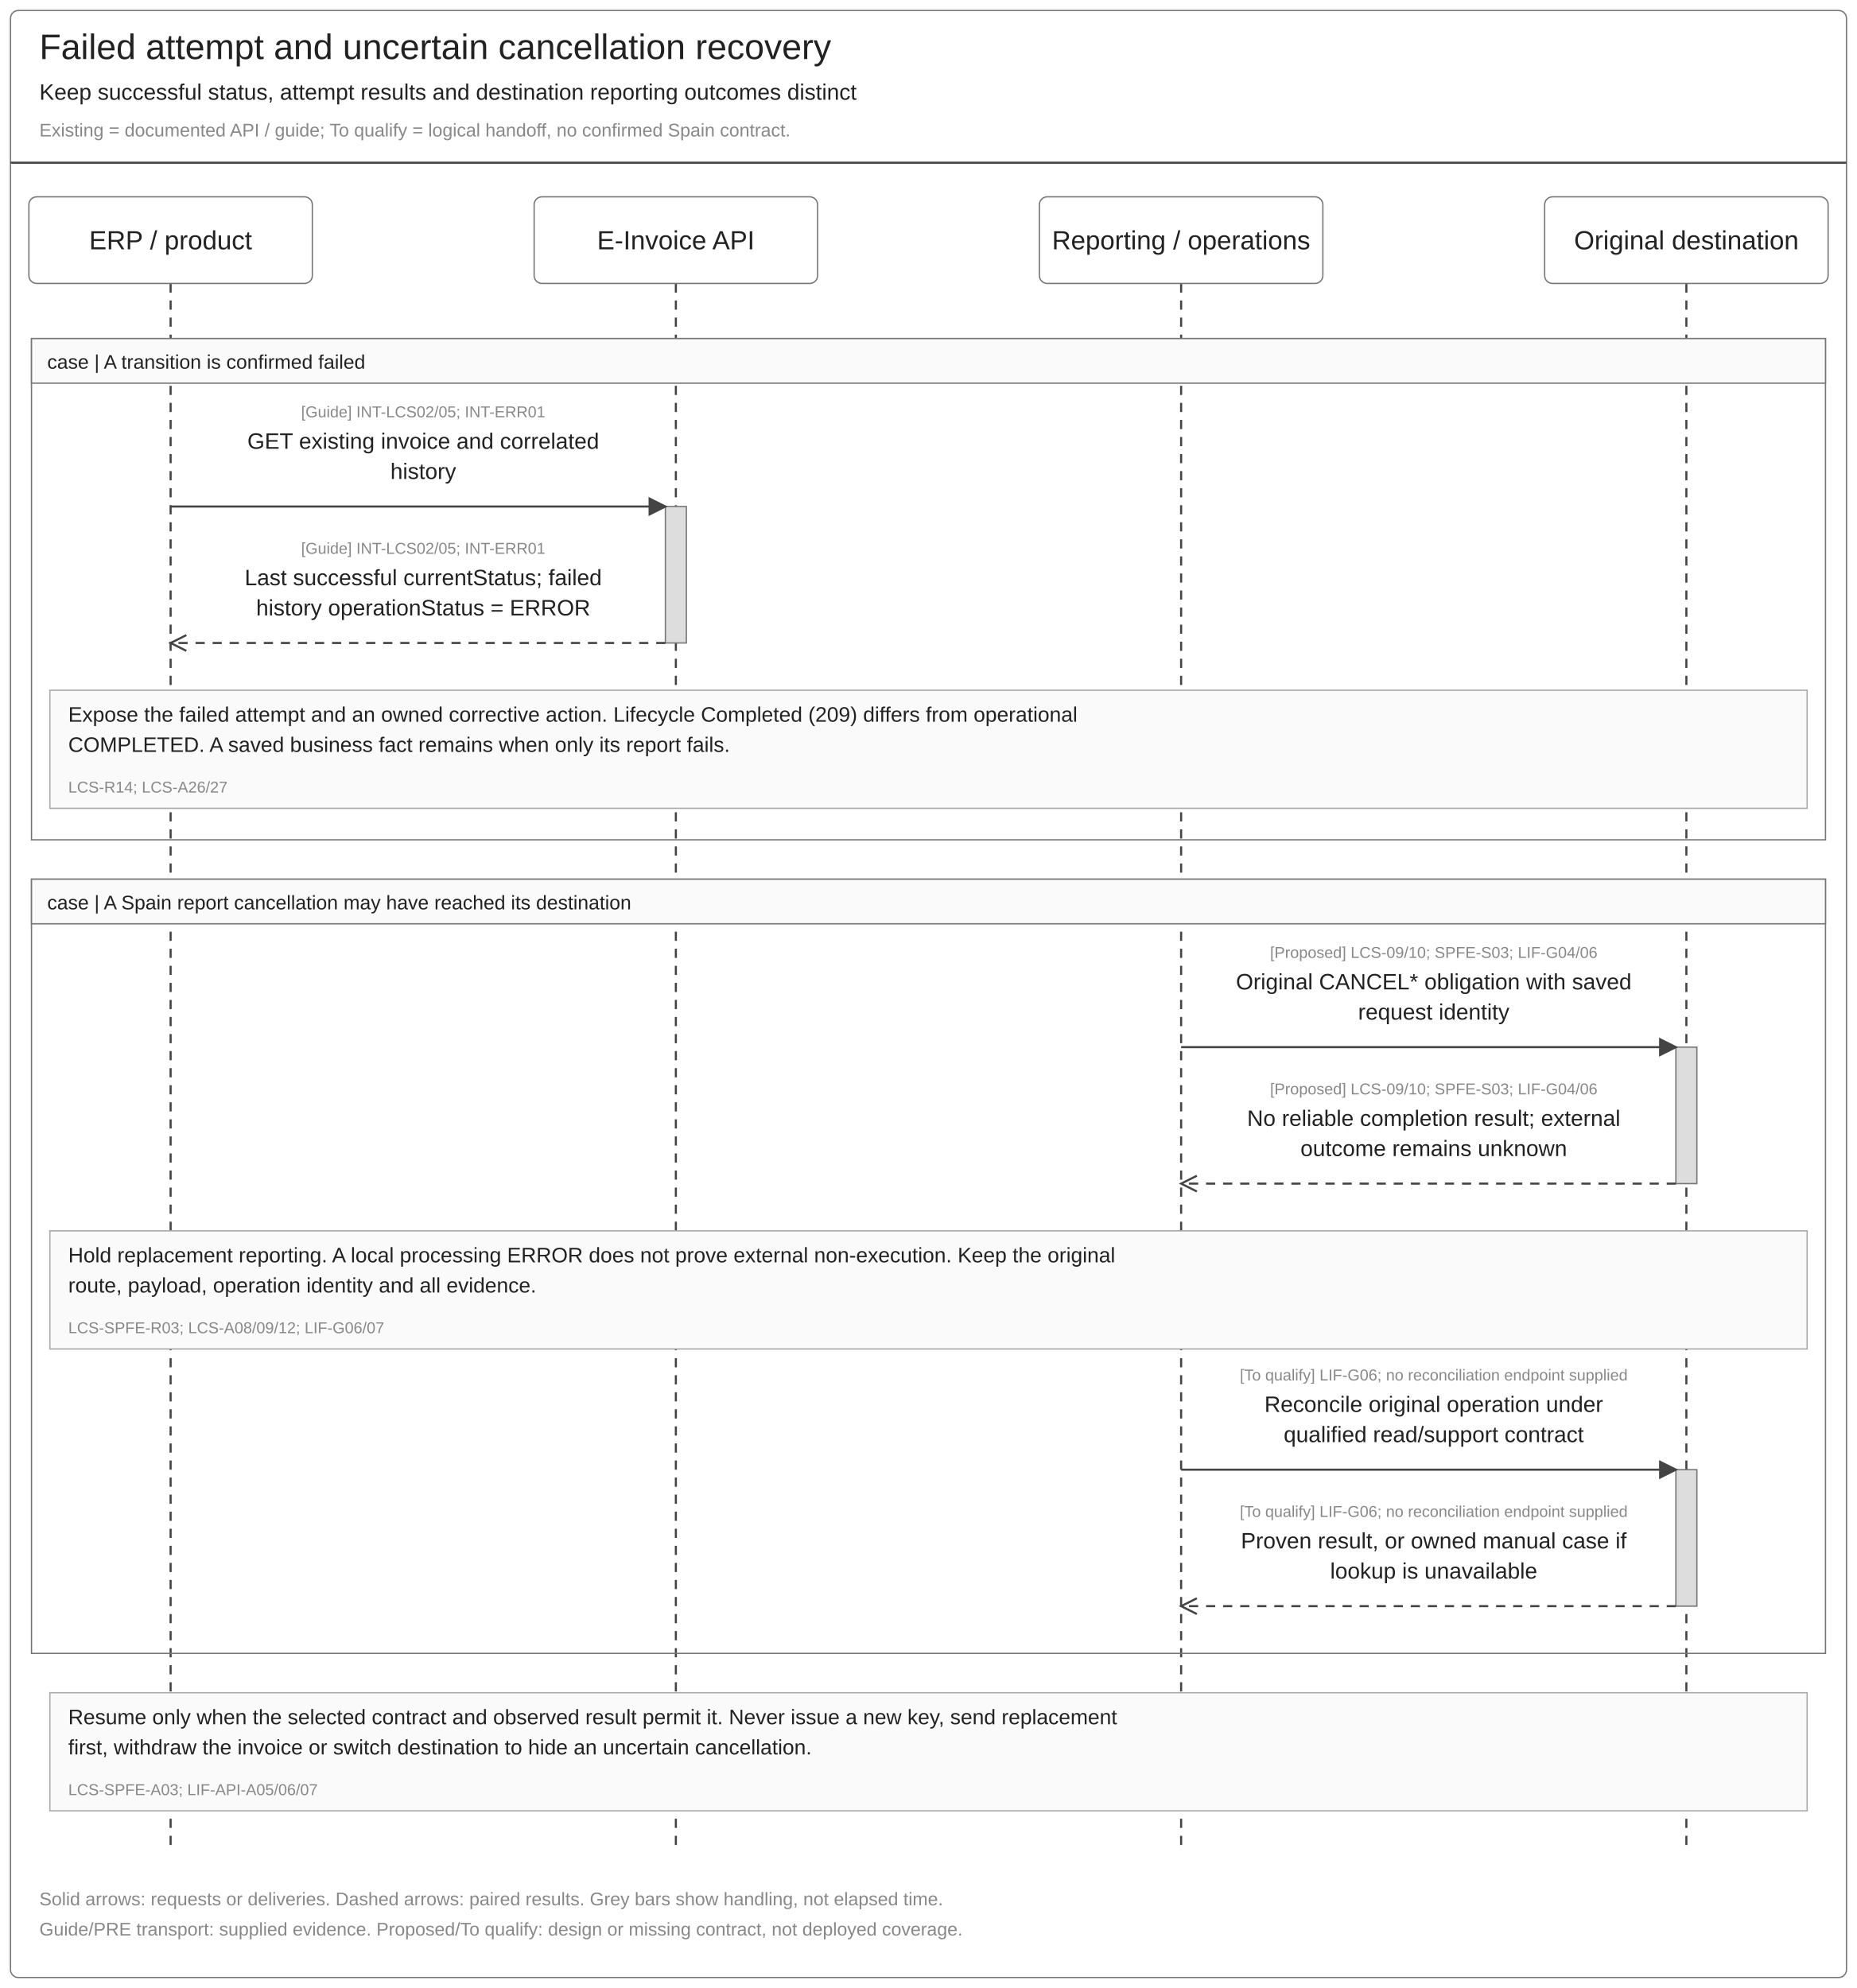
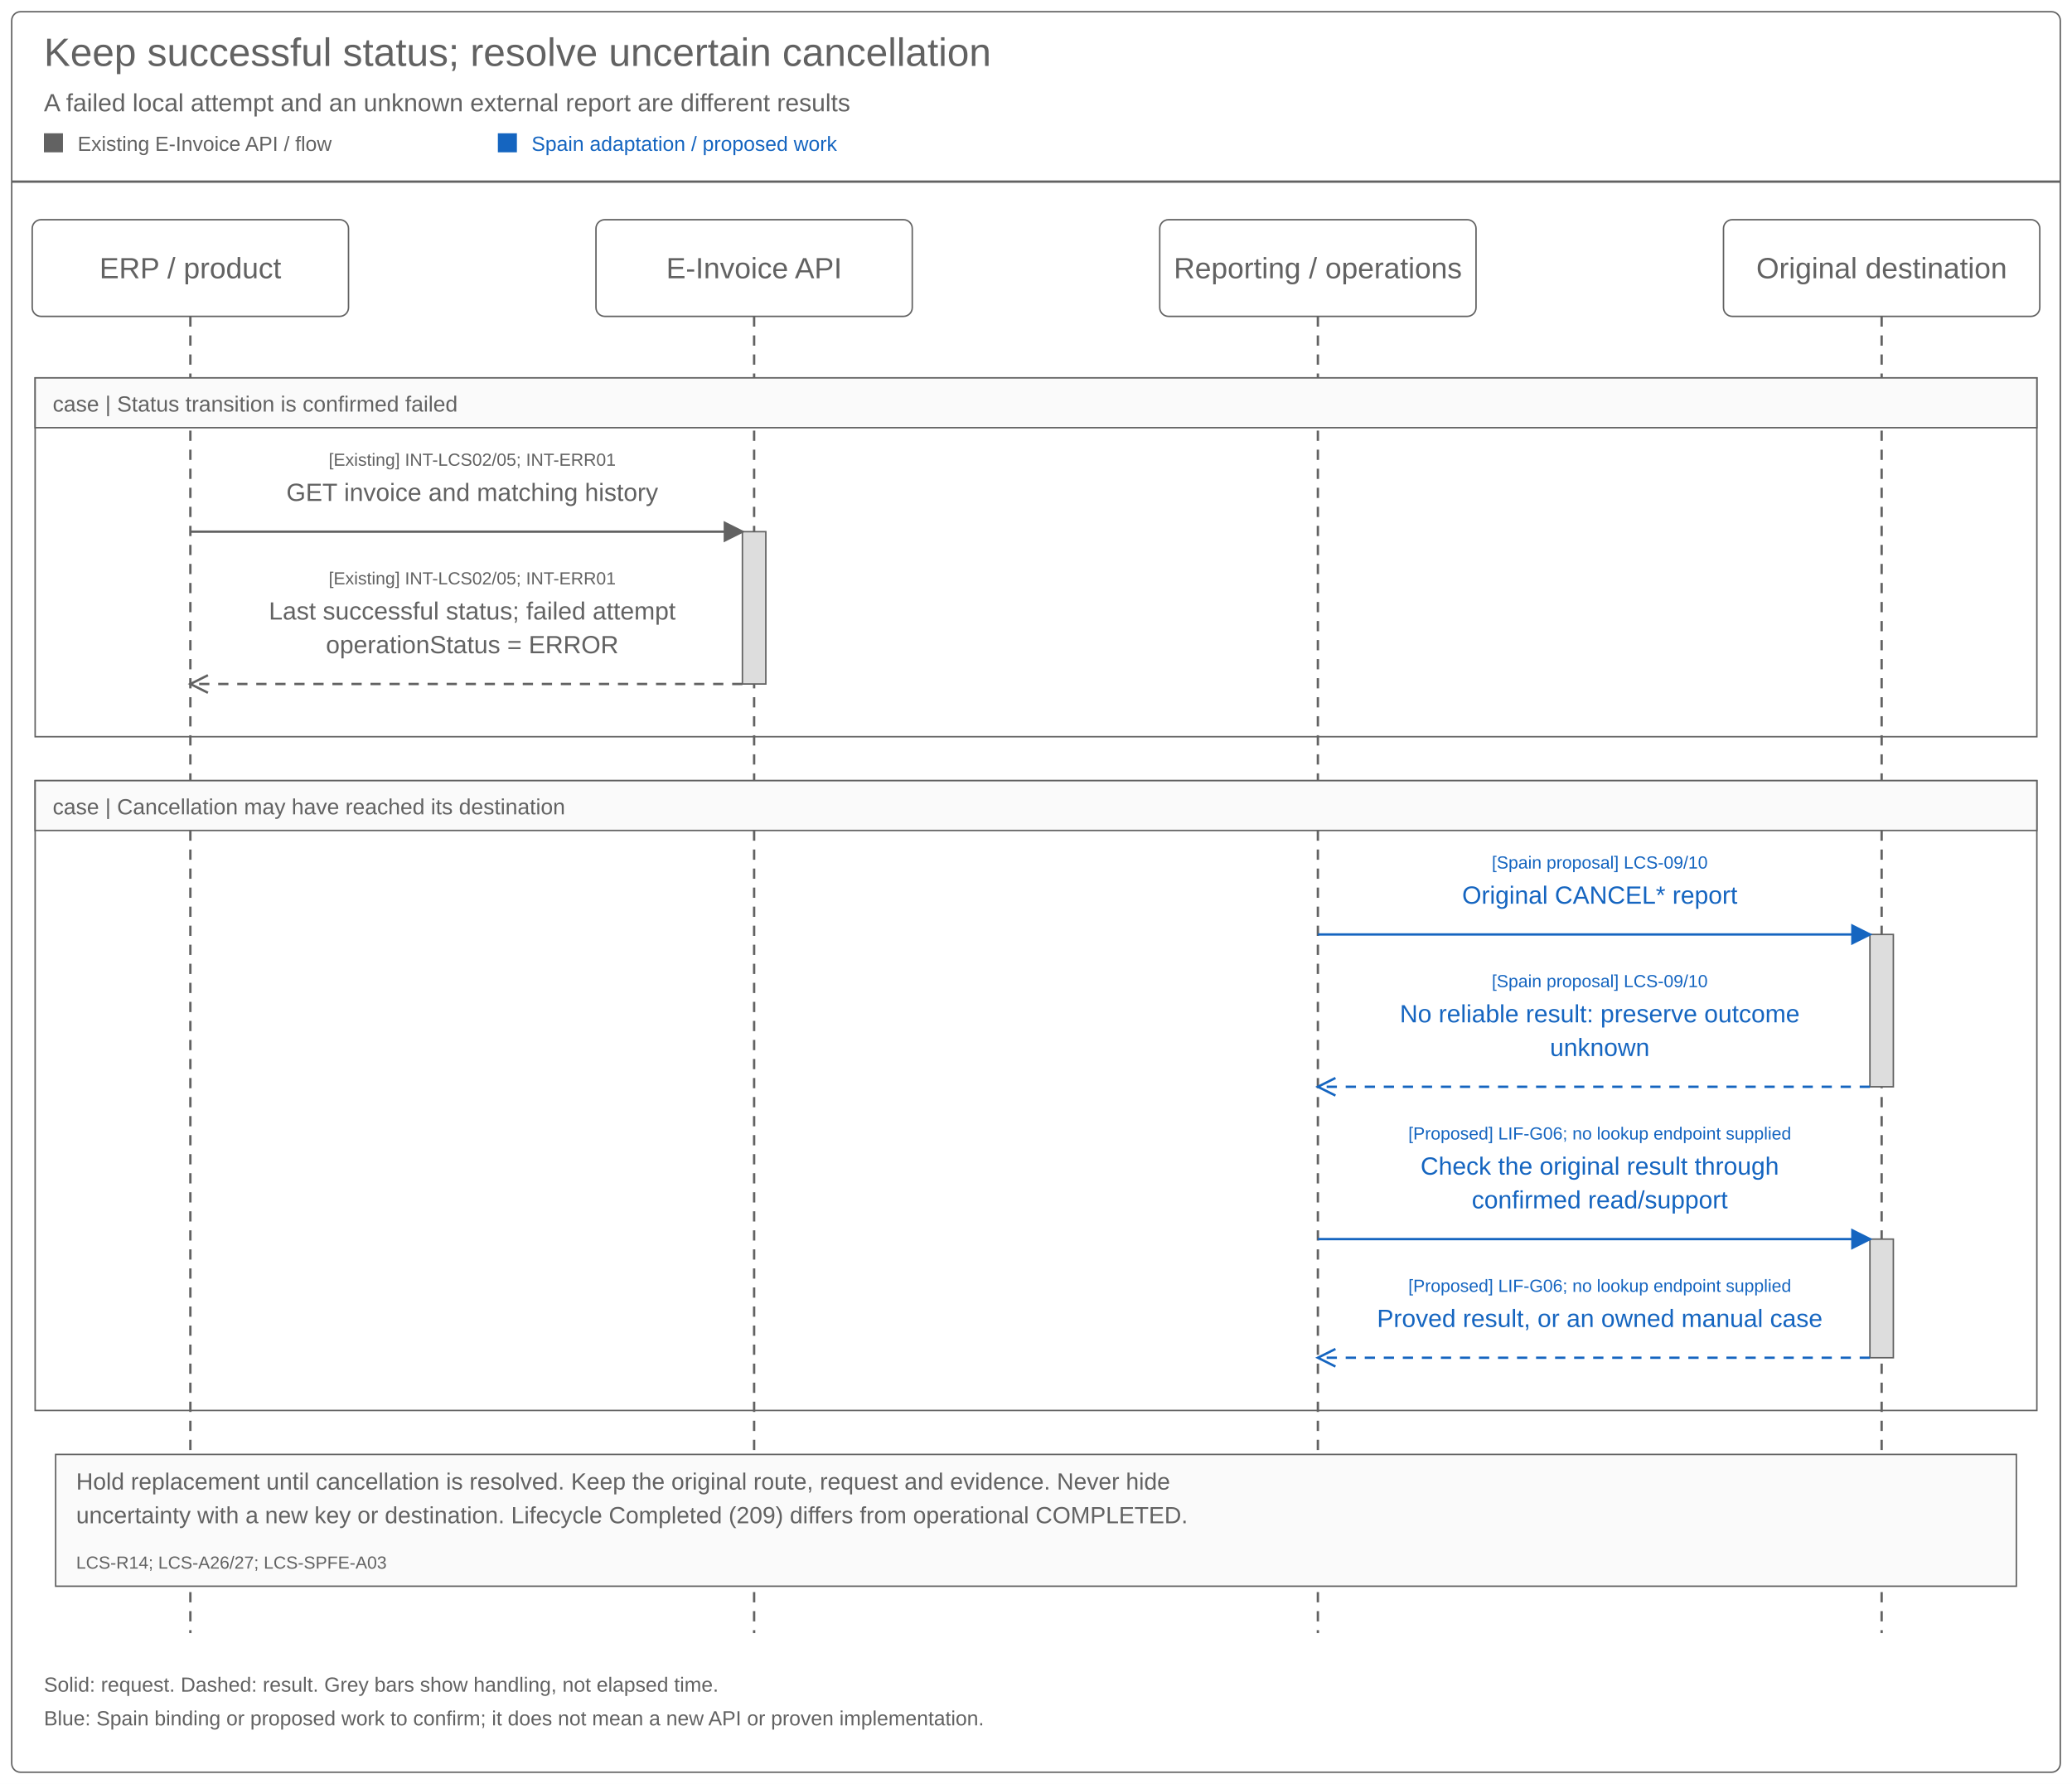
- <svg xmlns="http://www.w3.org/2000/svg" aria-label="Failed attempt and uncertain cancellation recovery" width="1415" height="1515" viewBox="0 0 1415 1515" role="img">
-   <rect width="1415" height="1515" fill="white" />
-   <rect x="8" y="8" width="1399" height="1499" fill="white" stroke="#777777" rx="6" />
-   <text font-family="Arial, sans-serif" font-size="27" text-anchor="start" x="30" y="45" fill="#222222">Failed attempt and uncertain cancellation recovery</text>
-   <text font-family="Arial, sans-serif" font-size="17" text-anchor="start" x="30" y="76" fill="#222222">Keep successful status, attempt results and destination reporting outcomes distinct</text>
-   <text font-family="Arial, sans-serif" font-size="14" text-anchor="start" x="30" y="104" fill="#888888">Existing = documented API / guide; To qualify = logical handoff, no confirmed Spain contract.</text>
-   <path d="M 8,124 L 1407,124" fill="none" stroke="#444444" stroke-width="1.6" />
-   <path d="M 130,216 L 130,1412" fill="none" stroke="#444444" stroke-width="1.6" stroke-dasharray="7 6" />
-   <rect x="22" y="150" width="216" height="66" fill="white" stroke="#777777" rx="6" />
-   <text font-family="Arial, sans-serif" font-size="20" text-anchor="middle" x="130" y="190" fill="#222222">ERP / product</text>
-   <path d="M 515,216 L 515,1412" fill="none" stroke="#444444" stroke-width="1.6" stroke-dasharray="7 6" />
-   <rect x="407" y="150" width="216" height="66" fill="white" stroke="#777777" rx="6" />
-   <text font-family="Arial, sans-serif" font-size="20" text-anchor="middle" x="515" y="190" fill="#222222">E-Invoice API</text>
-   <path d="M 900,216 L 900,1412" fill="none" stroke="#444444" stroke-width="1.6" stroke-dasharray="7 6" />
-   <rect x="792" y="150" width="216" height="66" fill="white" stroke="#777777" rx="6" />
-   <text font-family="Arial, sans-serif" font-size="20" text-anchor="middle" x="900" y="190" fill="#222222">Reporting / operations</text>
-   <path d="M 1285,216 L 1285,1412" fill="none" stroke="#444444" stroke-width="1.6" stroke-dasharray="7 6" />
-   <rect x="1177" y="150" width="216" height="66" fill="white" stroke="#777777" rx="6" />
-   <text font-family="Arial, sans-serif" font-size="20" text-anchor="middle" x="1285" y="190" fill="#222222">Original destination</text>
-   <rect x="24" y="258" width="1367" height="382" fill="none" stroke="#777777" rx="0" />
-   <rect x="24" y="670" width="1367" height="590" fill="none" stroke="#777777" rx="0" />
-   <rect x="507" y="386" width="16" height="104" fill="#dddddd" stroke="#777777" rx="0" />
-   <rect x="1277" y="798" width="16" height="104" fill="#dddddd" stroke="#777777" rx="0" />
-   <rect x="1277" y="1120" width="16" height="104" fill="#dddddd" stroke="#777777" rx="0" />
-   <rect x="24" y="258" width="1367" height="34" fill="#fafafa" stroke="#777777" rx="0" />
-   <text font-family="Arial, sans-serif" font-size="15" text-anchor="start" x="36" y="281" fill="#222222">case | A transition is confirmed failed</text>
-   <rect x="24" y="670" width="1367" height="34" fill="#fafafa" stroke="#777777" rx="0" />
-   <text font-family="Arial, sans-serif" font-size="15" text-anchor="start" x="36" y="693" fill="#222222">case | A Spain report cancellation may have reached its destination</text>
-   <rect x="38" y="526" width="1339" height="90" fill="#fafafa" stroke="#aaaaaa" rx="0" />
-   <text font-family="Arial, sans-serif" font-size="16" text-anchor="start" x="52" y="550" fill="#222222">Expose the failed attempt and an owned corrective action. Lifecycle Completed (209) differs from operational</text>
-   <text font-family="Arial, sans-serif" font-size="16" text-anchor="start" x="52" y="573" fill="#222222">COMPLETED. A saved business fact remains when only its report fails.</text>
-   <text font-family="Arial, sans-serif" font-size="12" text-anchor="start" x="52" y="604" fill="#888888">LCS-R14; LCS-A26/27</text>
-   <rect x="38" y="938" width="1339" height="90" fill="#fafafa" stroke="#aaaaaa" rx="0" />
-   <text font-family="Arial, sans-serif" font-size="16" text-anchor="start" x="52" y="962" fill="#222222">Hold replacement reporting. A local processing ERROR does not prove external non-execution. Keep the original</text>
-   <text font-family="Arial, sans-serif" font-size="16" text-anchor="start" x="52" y="985" fill="#222222">route, payload, operation identity and all evidence.</text>
-   <text font-family="Arial, sans-serif" font-size="12" text-anchor="start" x="52" y="1016" fill="#888888">LCS-SPFE-R03; LCS-A08/09/12; LIF-G06/07</text>
-   <rect x="38" y="1290" width="1339" height="90" fill="#fafafa" stroke="#aaaaaa" rx="0" />
-   <text font-family="Arial, sans-serif" font-size="16" text-anchor="start" x="52" y="1314" fill="#222222">Resume only when the selected contract and observed result permit it. Never issue a new key, send replacement</text>
-   <text font-family="Arial, sans-serif" font-size="16" text-anchor="start" x="52" y="1337" fill="#222222">first, withdraw the invoice or switch destination to hide an uncertain cancellation.</text>
-   <text font-family="Arial, sans-serif" font-size="12" text-anchor="start" x="52" y="1368" fill="#888888">LCS-SPFE-A03; LIF-API-A05/06/07</text>
-   <rect x="142" y="300" width="361" height="77" fill="white" stroke="none" rx="0" />
-   <text font-family="Arial, sans-serif" font-size="12" text-anchor="middle" x="322.5" y="318" fill="#888888">[Guide] INT-LCS02/05; INT-ERR01</text>
-   <text font-family="Arial, sans-serif" font-size="17" text-anchor="middle" x="322.5" y="342" fill="#222222">GET existing invoice and correlated</text>
-   <text font-family="Arial, sans-serif" font-size="17" text-anchor="middle" x="322.5" y="365" fill="#222222">history</text>
-   <path d="M 130,386 L 507,386" fill="none" stroke="#444444" stroke-width="1.6" />
-   <path stroke-width="1.6" d="M 495,380 L 507,386 L 495,392 Z" fill="#444444" stroke="#444444" />
-   <rect x="142" y="404" width="361" height="77" fill="white" stroke="none" rx="0" />
-   <text font-family="Arial, sans-serif" font-size="12" text-anchor="middle" x="322.5" y="422" fill="#888888">[Guide] INT-LCS02/05; INT-ERR01</text>
-   <text font-family="Arial, sans-serif" font-size="17" text-anchor="middle" x="322.5" y="446" fill="#222222">Last successful currentStatus; failed</text>
-   <text font-family="Arial, sans-serif" font-size="17" text-anchor="middle" x="322.5" y="469" fill="#222222">history operationStatus = ERROR</text>
-   <path d="M 507,490 L 130,490" fill="none" stroke="#444444" stroke-width="1.6" stroke-dasharray="7 6" />
-   <path stroke-width="1.6" d="M 142,484 L 130,490 L 142,496" fill="none" stroke="#444444" />
-   <rect x="912" y="712" width="361" height="77" fill="white" stroke="none" rx="0" />
-   <text font-family="Arial, sans-serif" font-size="12" text-anchor="middle" x="1092.5" y="730" fill="#888888">[Proposed] LCS-09/10; SPFE-S03; LIF-G04/06</text>
-   <text font-family="Arial, sans-serif" font-size="17" text-anchor="middle" x="1092.5" y="754" fill="#222222">Original CANCEL* obligation with saved</text>
-   <text font-family="Arial, sans-serif" font-size="17" text-anchor="middle" x="1092.5" y="777" fill="#222222">request identity</text>
-   <path d="M 900,798 L 1277,798" fill="none" stroke="#444444" stroke-width="1.6" />
-   <path stroke-width="1.6" d="M 1265,792 L 1277,798 L 1265,804 Z" fill="#444444" stroke="#444444" />
-   <rect x="912" y="816" width="361" height="77" fill="white" stroke="none" rx="0" />
-   <text font-family="Arial, sans-serif" font-size="12" text-anchor="middle" x="1092.5" y="834" fill="#888888">[Proposed] LCS-09/10; SPFE-S03; LIF-G04/06</text>
-   <text font-family="Arial, sans-serif" font-size="17" text-anchor="middle" x="1092.5" y="858" fill="#222222">No reliable completion result; external</text>
-   <text font-family="Arial, sans-serif" font-size="17" text-anchor="middle" x="1092.5" y="881" fill="#222222">outcome remains unknown</text>
-   <path d="M 1277,902 L 900,902" fill="none" stroke="#444444" stroke-width="1.6" stroke-dasharray="7 6" />
-   <path stroke-width="1.6" d="M 912,896 L 900,902 L 912,908" fill="none" stroke="#444444" />
-   <rect x="912" y="1034" width="361" height="77" fill="white" stroke="none" rx="0" />
-   <text font-family="Arial, sans-serif" font-size="12" text-anchor="middle" x="1092.5" y="1052" fill="#888888">[To qualify] LIF-G06; no reconciliation endpoint supplied</text>
-   <text font-family="Arial, sans-serif" font-size="17" text-anchor="middle" x="1092.5" y="1076" fill="#222222">Reconcile original operation under</text>
-   <text font-family="Arial, sans-serif" font-size="17" text-anchor="middle" x="1092.5" y="1099" fill="#222222">qualified read/support contract</text>
-   <path d="M 900,1120 L 1277,1120" fill="none" stroke="#444444" stroke-width="1.6" />
-   <path stroke-width="1.6" d="M 1265,1114 L 1277,1120 L 1265,1126 Z" fill="#444444" stroke="#444444" />
-   <rect x="912" y="1138" width="361" height="77" fill="white" stroke="none" rx="0" />
-   <text font-family="Arial, sans-serif" font-size="12" text-anchor="middle" x="1092.5" y="1156" fill="#888888">[To qualify] LIF-G06; no reconciliation endpoint supplied</text>
-   <text font-family="Arial, sans-serif" font-size="17" text-anchor="middle" x="1092.5" y="1180" fill="#222222">Proven result, or owned manual case if</text>
-   <text font-family="Arial, sans-serif" font-size="17" text-anchor="middle" x="1092.5" y="1203" fill="#222222">lookup is unavailable</text>
-   <path d="M 1277,1224 L 900,1224" fill="none" stroke="#444444" stroke-width="1.6" stroke-dasharray="7 6" />
-   <path stroke-width="1.6" d="M 912,1218 L 900,1224 L 912,1230" fill="none" stroke="#444444" />
-   <text font-family="Arial, sans-serif" font-size="14" text-anchor="start" x="30" y="1452" fill="#888888">Solid arrows: requests or deliveries. Dashed arrows: paired results. Grey bars show handling, not elapsed time.</text>
-   <text font-family="Arial, sans-serif" font-size="14" text-anchor="start" x="30" y="1475" fill="#888888">Guide/PRE transport: supplied evidence. Proposed/To qualify: design or missing contract, not deployed coverage.</text>
+ <svg xmlns="http://www.w3.org/2000/svg" aria-label="Keep successful status; resolve uncertain cancellation" width="1415" height="1218" viewBox="0 0 1415 1218" role="img">
+   <rect width="1415" height="1218" fill="white" />
+   <rect x="8" y="8" width="1399" height="1202" fill="white" stroke="#626262" rx="6" />
+   <text font-family="Arial, sans-serif" font-size="27" text-anchor="start" x="30" y="45" fill="#626262">Keep successful status; resolve uncertain cancellation</text>
+   <text font-family="Arial, sans-serif" font-size="17" text-anchor="start" x="30" y="76" fill="#626262">A failed local attempt and an unknown external report are different results</text>
+   <path d="M 8,124 L 1407,124" fill="none" stroke="#626262" stroke-width="1.6" />
+   <path d="M 130,216 L 130,1115" fill="none" stroke="#626262" stroke-width="1.6" stroke-dasharray="7 6" />
+   <rect x="22" y="150" width="216" height="66" fill="white" stroke="#626262" rx="6" />
+   <text font-family="Arial, sans-serif" font-size="20" text-anchor="middle" x="130" y="190" fill="#626262">ERP / product</text>
+   <path d="M 515,216 L 515,1115" fill="none" stroke="#626262" stroke-width="1.6" stroke-dasharray="7 6" />
+   <rect x="407" y="150" width="216" height="66" fill="white" stroke="#626262" rx="6" />
+   <text font-family="Arial, sans-serif" font-size="20" text-anchor="middle" x="515" y="190" fill="#626262">E-Invoice API</text>
+   <path d="M 900,216 L 900,1115" fill="none" stroke="#626262" stroke-width="1.6" stroke-dasharray="7 6" />
+   <rect x="792" y="150" width="216" height="66" fill="white" stroke="#626262" rx="6" />
+   <text font-family="Arial, sans-serif" font-size="20" text-anchor="middle" x="900" y="190" fill="#626262">Reporting / operations</text>
+   <path d="M 1285,216 L 1285,1115" fill="none" stroke="#626262" stroke-width="1.6" stroke-dasharray="7 6" />
+   <rect x="1177" y="150" width="216" height="66" fill="white" stroke="#626262" rx="6" />
+   <text font-family="Arial, sans-serif" font-size="20" text-anchor="middle" x="1285" y="190" fill="#626262">Original destination</text>
+   <rect x="24" y="258" width="1367" height="245" fill="none" stroke="#626262" rx="0" />
+   <rect x="24" y="533" width="1367" height="430" fill="none" stroke="#626262" rx="0" />
+   <rect x="507" y="363" width="16" height="104" fill="#dddddd" stroke="#626262" rx="0" />
+   <rect x="1277" y="638" width="16" height="104" fill="#dddddd" stroke="#626262" rx="0" />
+   <rect x="1277" y="846" width="16" height="81" fill="#dddddd" stroke="#626262" rx="0" />
+   <rect x="24" y="258" width="1367" height="34" fill="#fafafa" stroke="#626262" rx="0" />
+   <text font-family="Arial, sans-serif" font-size="15" text-anchor="start" x="36" y="281" fill="#626262">case | Status transition is confirmed failed</text>
+   <rect x="24" y="533" width="1367" height="34" fill="#fafafa" stroke="#626262" rx="0" />
+   <text font-family="Arial, sans-serif" font-size="15" text-anchor="start" x="36" y="556" fill="#626262">case | Cancellation may have reached its destination</text>
+   <rect x="38" y="993" width="1339" height="90" fill="#fafafa" stroke="#626262" rx="0" />
+   <text font-family="Arial, sans-serif" font-size="16" text-anchor="start" x="52" y="1017" fill="#626262">Hold replacement until cancellation is resolved. Keep the original route, request and evidence. Never hide</text>
+   <text font-family="Arial, sans-serif" font-size="16" text-anchor="start" x="52" y="1040" fill="#626262">uncertainty with a new key or destination. Lifecycle Completed (209) differs from operational COMPLETED.</text>
+   <text font-family="Arial, sans-serif" font-size="12" text-anchor="start" x="52" y="1071" fill="#626262">LCS-R14; LCS-A26/27; LCS-SPFE-A03</text>
+   <rect x="142" y="300" width="361" height="54" fill="white" stroke="none" rx="0" />
+   <text font-family="Arial, sans-serif" font-size="12" text-anchor="middle" x="322.5" y="318" fill="#626262">[Existing] INT-LCS02/05; INT-ERR01</text>
+   <text font-family="Arial, sans-serif" font-size="17" text-anchor="middle" x="322.5" y="342" fill="#626262">GET invoice and matching history</text>
+   <path d="M 130,363 L 507,363" fill="none" stroke="#626262" stroke-width="1.6" />
+   <path stroke-width="1.6" d="M 495,357 L 507,363 L 495,369 Z" fill="#626262" stroke="#626262" />
+   <rect x="142" y="381" width="361" height="77" fill="white" stroke="none" rx="0" />
+   <text font-family="Arial, sans-serif" font-size="12" text-anchor="middle" x="322.5" y="399" fill="#626262">[Existing] INT-LCS02/05; INT-ERR01</text>
+   <text font-family="Arial, sans-serif" font-size="17" text-anchor="middle" x="322.5" y="423" fill="#626262">Last successful status; failed attempt</text>
+   <text font-family="Arial, sans-serif" font-size="17" text-anchor="middle" x="322.5" y="446" fill="#626262">operationStatus = ERROR</text>
+   <path d="M 507,467 L 130,467" fill="none" stroke="#626262" stroke-width="1.6" stroke-dasharray="7 6" />
+   <path stroke-width="1.6" d="M 142,461 L 130,467 L 142,473" fill="none" stroke="#626262" />
+   <rect x="912" y="575" width="361" height="54" fill="white" stroke="none" rx="0" />
+   <text font-family="Arial, sans-serif" font-size="12" text-anchor="middle" x="1092.5" y="593" fill="#1565C0">[Spain proposal] LCS-09/10</text>
+   <text font-family="Arial, sans-serif" font-size="17" text-anchor="middle" x="1092.5" y="617" fill="#1565C0">Original CANCEL* report</text>
+   <path d="M 900,638 L 1277,638" fill="none" stroke="#1565C0" stroke-width="1.6" />
+   <path stroke-width="1.6" d="M 1265,632 L 1277,638 L 1265,644 Z" fill="#1565C0" stroke="#1565C0" />
+   <rect x="912" y="656" width="361" height="77" fill="white" stroke="none" rx="0" />
+   <text font-family="Arial, sans-serif" font-size="12" text-anchor="middle" x="1092.5" y="674" fill="#1565C0">[Spain proposal] LCS-09/10</text>
+   <text font-family="Arial, sans-serif" font-size="17" text-anchor="middle" x="1092.5" y="698" fill="#1565C0">No reliable result: preserve outcome</text>
+   <text font-family="Arial, sans-serif" font-size="17" text-anchor="middle" x="1092.5" y="721" fill="#1565C0">unknown</text>
+   <path d="M 1277,742 L 900,742" fill="none" stroke="#1565C0" stroke-width="1.6" stroke-dasharray="7 6" />
+   <path stroke-width="1.6" d="M 912,736 L 900,742 L 912,748" fill="none" stroke="#1565C0" />
+   <rect x="912" y="760" width="361" height="77" fill="white" stroke="none" rx="0" />
+   <text font-family="Arial, sans-serif" font-size="12" text-anchor="middle" x="1092.5" y="778" fill="#1565C0">[Proposed] LIF-G06; no lookup endpoint supplied</text>
+   <text font-family="Arial, sans-serif" font-size="17" text-anchor="middle" x="1092.5" y="802" fill="#1565C0">Check the original result through</text>
+   <text font-family="Arial, sans-serif" font-size="17" text-anchor="middle" x="1092.5" y="825" fill="#1565C0">confirmed read/support</text>
+   <path d="M 900,846 L 1277,846" fill="none" stroke="#1565C0" stroke-width="1.6" />
+   <path stroke-width="1.6" d="M 1265,840 L 1277,846 L 1265,852 Z" fill="#1565C0" stroke="#1565C0" />
+   <rect x="912" y="864" width="361" height="54" fill="white" stroke="none" rx="0" />
+   <text font-family="Arial, sans-serif" font-size="12" text-anchor="middle" x="1092.5" y="882" fill="#1565C0">[Proposed] LIF-G06; no lookup endpoint supplied</text>
+   <text font-family="Arial, sans-serif" font-size="17" text-anchor="middle" x="1092.5" y="906" fill="#1565C0">Proved result, or an owned manual case</text>
+   <path d="M 1277,927 L 900,927" fill="none" stroke="#1565C0" stroke-width="1.6" stroke-dasharray="7 6" />
+   <path stroke-width="1.6" d="M 912,921 L 900,927 L 912,933" fill="none" stroke="#1565C0" />
+   <text font-family="Arial, sans-serif" font-size="14" text-anchor="start" x="30" y="1155" fill="#626262">Solid: request. Dashed: result. Grey bars show handling, not elapsed time.</text>
+   <text font-family="Arial, sans-serif" font-size="14" text-anchor="start" x="30" y="1178" fill="#626262">Blue: Spain binding or proposed work to confirm; it does not mean a new API or proven implementation.</text>
+   <rect id="reuse-legend-grey-swatch" x="30" y="91" width="13" height="13" fill="#626262" />
+   <text font-family="Arial, sans-serif" font-size="14" id="reuse-legend-grey-label" x="53" y="103" fill="#626262">Existing E-Invoice API / flow</text>
+   <rect id="reuse-legend-blue-swatch" x="340" y="91" width="13" height="13" fill="#1565C0" />
+   <text font-family="Arial, sans-serif" font-size="14" id="reuse-legend-blue-label" x="363" y="103" fill="#1565C0">Spain adaptation / proposed work</text>
</svg>
